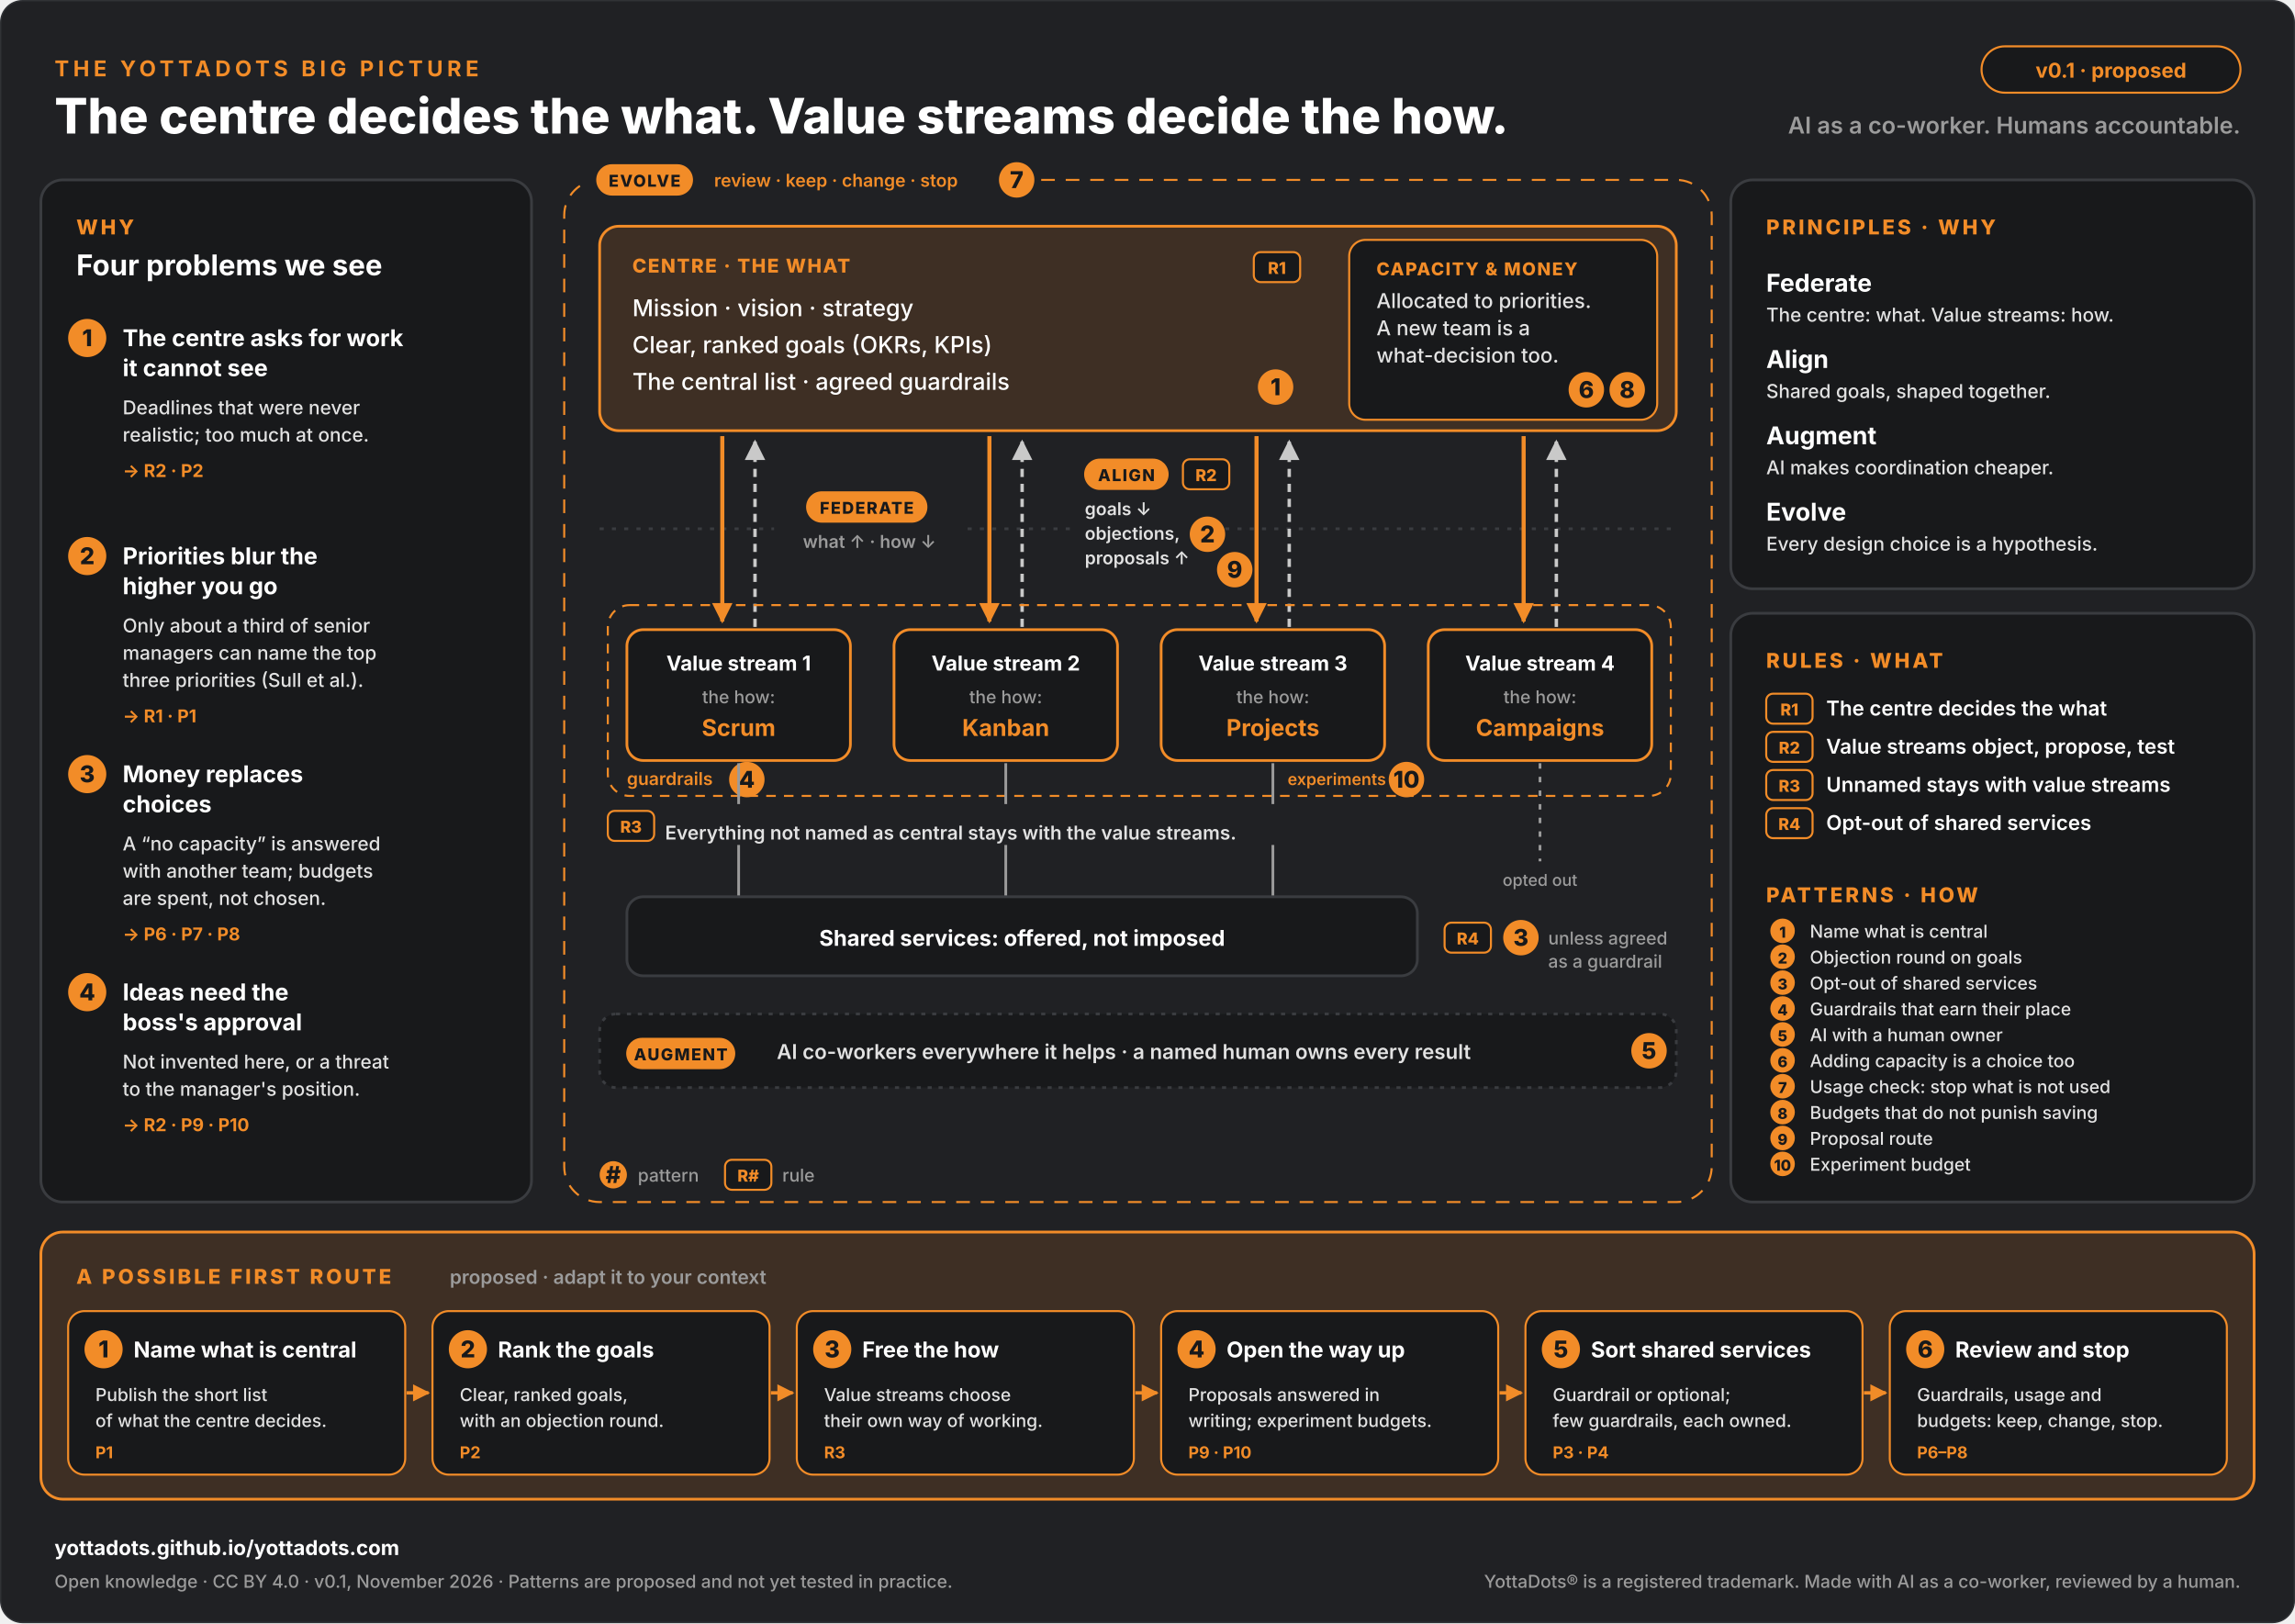
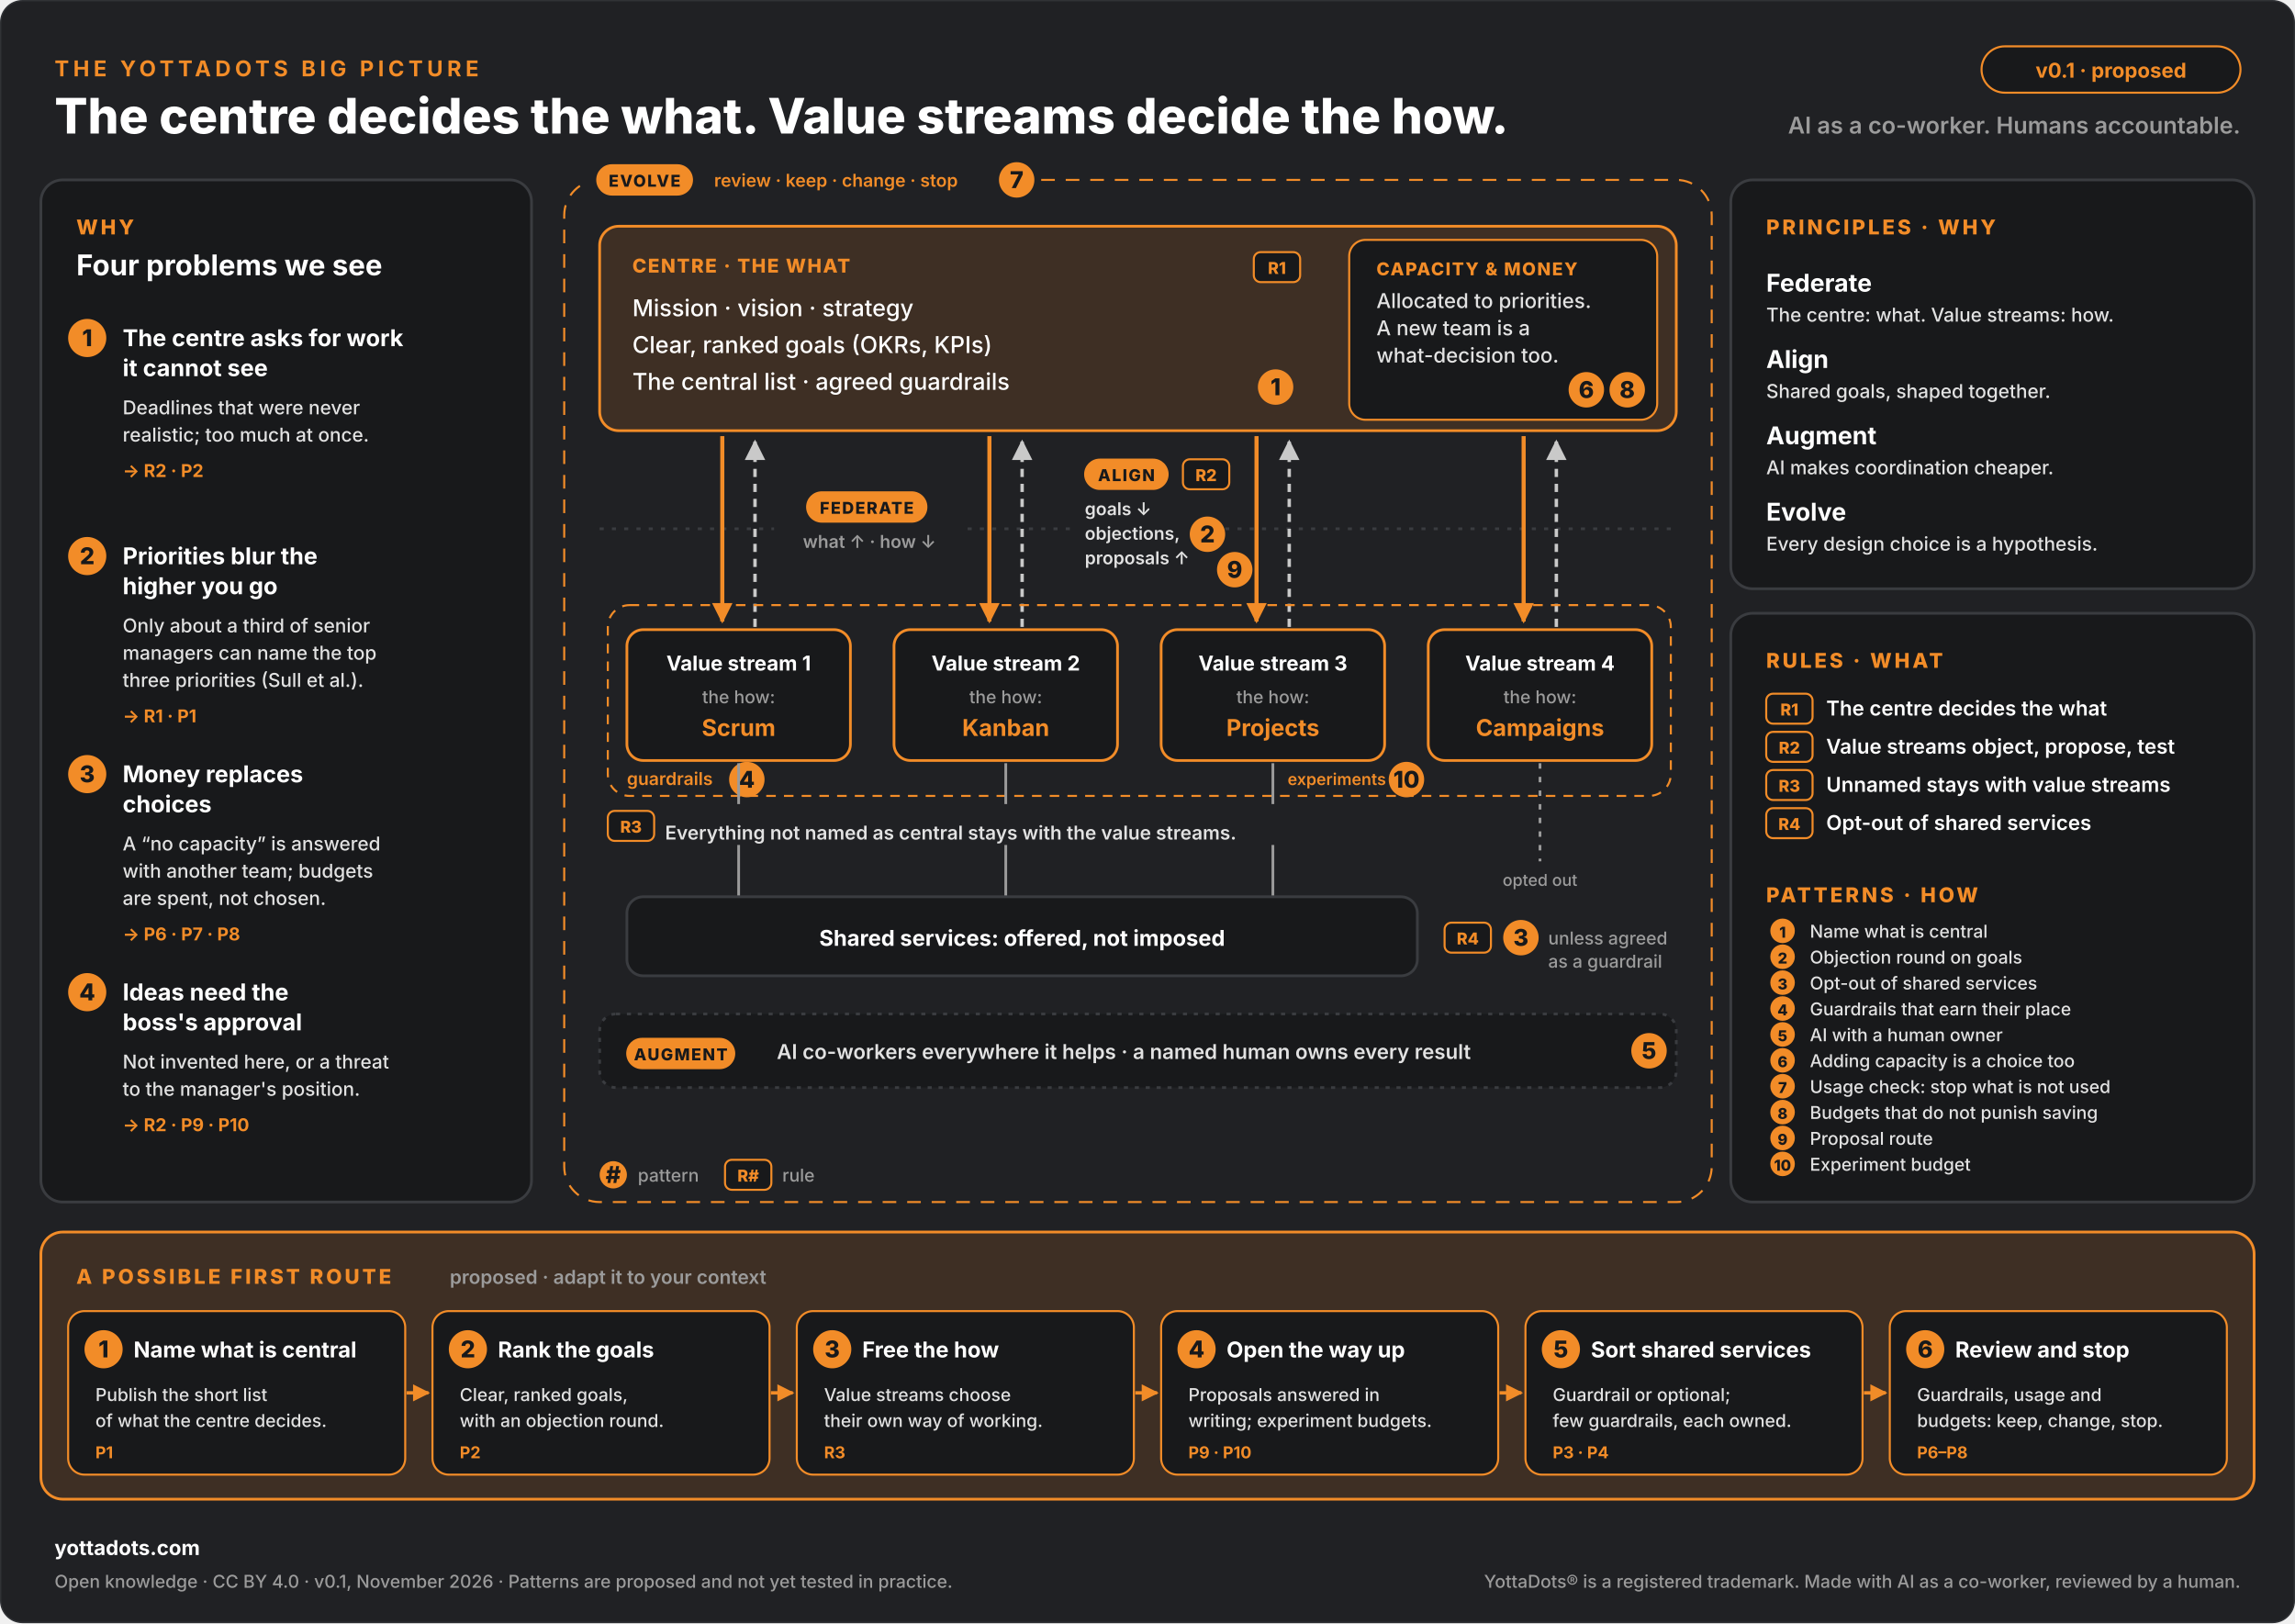
<svg xmlns="http://www.w3.org/2000/svg" viewBox="0 0 1684 1191" width="1684" height="1191" role="img" aria-labelledby="t d" font-family="Inter, ui-sans-serif, system-ui, -apple-system, 'Segoe UI', sans-serif">
  <defs>
    <marker id="arr" viewBox="0 0 10 10" refX="9" refY="5" markerWidth="6" markerHeight="6" orient="auto">
      <path d="M0,0 L10,5 L0,10 z" fill="#c9c9c9" />
    </marker>
    <marker id="arrO" viewBox="0 0 10 10" refX="9" refY="5" markerWidth="5" markerHeight="5" orient="auto">
      <path d="M0,0 L10,5 L0,10 z" fill="#f28c28" />
    </marker>
  </defs>
  <rect x="0.5" y="0.5" width="1683" height="1190" rx="16" fill="#202124" stroke="#303236" />
  <text x="40" y="56" font-size="16" fill="#f28c28" font-weight="700" text-anchor="start" letter-spacing="3">THE YOTTADOTS BIG PICTURE</text>
  <text x="40" y="98" font-size="36" fill="#ffffff" font-weight="800" text-anchor="start">The centre decides the what. Value streams decide the how.</text>
  <rect x="1454" y="34" width="190" height="34" rx="17" fill="#18191b" stroke="#f28c28" stroke-width="1.5" />
  <text x="1549" y="57" font-size="15" fill="#f28c28" font-weight="700" text-anchor="middle">v0.1 · proposed</text>
  <text x="1644" y="98" font-size="17" fill="#9b9b9b" font-weight="600" text-anchor="end">AI as a co-worker. Humans accountable.</text>
  <rect x="30" y="132" width="360" height="750" rx="16" fill="#18191b" stroke="#3a3c40" stroke-width="2" />
  <text x="56" y="172" font-size="15" fill="#f28c28" font-weight="800" text-anchor="start" letter-spacing="2">WHY</text>
  <text x="56" y="202" font-size="21" fill="#ffffff" font-weight="700" text-anchor="start">Four problems we see</text>
  <circle cx="64" cy="248" r="14" fill="#f28c28" />
  <text x="64" y="254" font-size="17" fill="#18191b" font-weight="800" text-anchor="middle">1</text>
  <text x="90" y="254" font-size="17" fill="#ffffff" font-weight="700" text-anchor="start">The centre asks for work</text>
  <text x="90" y="276" font-size="17" fill="#ffffff" font-weight="700" text-anchor="start">it cannot see</text>
  <text x="90" y="304" font-size="14" fill="#e2e2e2" font-weight="500" text-anchor="start">Deadlines that were never</text>
  <text x="90" y="324" font-size="14" fill="#e2e2e2" font-weight="500" text-anchor="start">realistic; too much at once.</text>
  <text x="90" y="350" font-size="13" fill="#f28c28" font-weight="700" text-anchor="start">→ R2 · P2</text>
  <circle cx="64" cy="408" r="14" fill="#f28c28" />
  <text x="64" y="414" font-size="17" fill="#18191b" font-weight="800" text-anchor="middle">2</text>
  <text x="90" y="414" font-size="17" fill="#ffffff" font-weight="700" text-anchor="start">Priorities blur the</text>
  <text x="90" y="436" font-size="17" fill="#ffffff" font-weight="700" text-anchor="start">higher you go</text>
  <text x="90" y="464" font-size="14" fill="#e2e2e2" font-weight="500" text-anchor="start">Only about a third of senior</text>
  <text x="90" y="484" font-size="14" fill="#e2e2e2" font-weight="500" text-anchor="start">managers can name the top</text>
  <text x="90" y="504" font-size="14" fill="#e2e2e2" font-weight="500" text-anchor="start">three priorities (Sull et al.).</text>
  <text x="90" y="530" font-size="13" fill="#f28c28" font-weight="700" text-anchor="start">→ R1 · P1</text>
  <circle cx="64" cy="568" r="14" fill="#f28c28" />
  <text x="64" y="574" font-size="17" fill="#18191b" font-weight="800" text-anchor="middle">3</text>
  <text x="90" y="574" font-size="17" fill="#ffffff" font-weight="700" text-anchor="start">Money replaces</text>
  <text x="90" y="596" font-size="17" fill="#ffffff" font-weight="700" text-anchor="start">choices</text>
  <text x="90" y="624" font-size="14" fill="#e2e2e2" font-weight="500" text-anchor="start">A “no capacity” is answered</text>
  <text x="90" y="644" font-size="14" fill="#e2e2e2" font-weight="500" text-anchor="start">with another team; budgets</text>
  <text x="90" y="664" font-size="14" fill="#e2e2e2" font-weight="500" text-anchor="start">are spent, not chosen.</text>
  <text x="90" y="690" font-size="13" fill="#f28c28" font-weight="700" text-anchor="start">→ P6 · P7 · P8</text>
  <circle cx="64" cy="728" r="14" fill="#f28c28" />
  <text x="64" y="734" font-size="17" fill="#18191b" font-weight="800" text-anchor="middle">4</text>
  <text x="90" y="734" font-size="17" fill="#ffffff" font-weight="700" text-anchor="start">Ideas need the</text>
  <text x="90" y="756" font-size="17" fill="#ffffff" font-weight="700" text-anchor="start">boss's approval</text>
  <text x="90" y="784" font-size="14" fill="#e2e2e2" font-weight="500" text-anchor="start">Not invented here, or a threat</text>
  <text x="90" y="804" font-size="14" fill="#e2e2e2" font-weight="500" text-anchor="start">to the manager's position.</text>
  <text x="90" y="830" font-size="13" fill="#f28c28" font-weight="700" text-anchor="start">→ R2 · P9 · P10</text>
  <rect x="414" y="132" width="842" height="750" rx="26" fill="none" stroke="#f28c28" stroke-width="1.5" stroke-dasharray="10 8" />
  <rect x="432" y="118" width="330" height="28" rx="6" fill="#202124" stroke="#202124" stroke-width="0" />
  <rect x="438" y="121" width="70" height="22" rx="11" fill="#f28c28" stroke="#f28c28" stroke-width="1" />
  <text x="473.0" y="137" font-size="12" fill="#18191b" font-weight="800" text-anchor="middle" letter-spacing="1">EVOLVE</text>
  <text x="524" y="137" font-size="13" fill="#f28c28" font-weight="600" text-anchor="start">review · keep · change · stop</text>
  <circle cx="746" cy="132" r="13" fill="#f28c28" />
  <text x="746" y="138" font-size="17" fill="#18191b" font-weight="800" text-anchor="middle">7</text>
  <rect x="440" y="166" width="790" height="150" rx="14" fill="rgba(242,140,40,0.14)" stroke="#f28c28" stroke-width="2" />
  <text x="464" y="200" font-size="14" fill="#f28c28" font-weight="800" text-anchor="start" letter-spacing="1">CENTRE · THE WHAT</text>
  <text x="464" y="232" font-size="17" fill="#ffffff" font-weight="500" text-anchor="start">Mission · vision · strategy</text>
  <text x="464" y="259" font-size="17" fill="#ffffff" font-weight="500" text-anchor="start">Clear, ranked goals (OKRs, KPIs)</text>
  <text x="464" y="286" font-size="17" fill="#ffffff" font-weight="500" text-anchor="start">The central list · agreed guardrails</text>
  <rect x="920" y="185" width="34" height="22" rx="5" fill="#18191b" stroke="#f28c28" stroke-width="1.5" />
  <text x="937" y="201" font-size="12" fill="#f28c28" font-weight="800" text-anchor="middle">R1</text>
  <circle cx="936" cy="284" r="13" fill="#f28c28" />
  <text x="936" y="290" font-size="17" fill="#18191b" font-weight="800" text-anchor="middle">1</text>
  <rect x="990" y="176" width="226" height="132" rx="12" fill="#18191b" stroke="#f28c28" stroke-width="1.5" />
  <text x="1010" y="202" font-size="13" fill="#f28c28" font-weight="800" text-anchor="start" letter-spacing="1">CAPACITY &amp; MONEY</text>
  <text x="1010" y="226" font-size="15" fill="#e2e2e2" font-weight="500" text-anchor="start">Allocated to priorities.</text>
  <text x="1010" y="246" font-size="15" fill="#e2e2e2" font-weight="500" text-anchor="start">A new team is a</text>
  <text x="1010" y="266" font-size="15" fill="#e2e2e2" font-weight="500" text-anchor="start">what-decision too.</text>
  <circle cx="1164" cy="286" r="13" fill="#f28c28" />
  <text x="1164" y="292" font-size="17" fill="#18191b" font-weight="800" text-anchor="middle">6</text>
  <circle cx="1194" cy="286" r="13" fill="#f28c28" />
  <text x="1194" y="292" font-size="17" fill="#18191b" font-weight="800" text-anchor="middle">8</text>
  <line x1="440" y1="388" x2="1230" y2="388" stroke="#3a3c40" stroke-width="2" stroke-dasharray="3 6" />
  <rect x="568" y="358" width="140" height="64" rx="6" fill="#202124" stroke="#202124" stroke-width="0" />
  <rect x="592" y="361" width="88" height="22" rx="11" fill="#f28c28" stroke="#f28c28" stroke-width="1" />
  <text x="636.0" y="377" font-size="12" fill="#18191b" font-weight="800" text-anchor="middle" letter-spacing="1">FEDERATE</text>
  <text x="638" y="402" font-size="13" fill="#9b9b9b" font-weight="600" text-anchor="middle">what ↑ · how ↓</text>
  <line x1="530" y1="320" x2="530" y2="456" stroke="#f28c28" stroke-width="3" marker-end="url(#arrO)" />
  <line x1="554" y1="460" x2="554" y2="324" stroke="#c9c9c9" stroke-width="2.5" marker-end="url(#arr)" stroke-dasharray="6 5" />
  <line x1="726" y1="320" x2="726" y2="456" stroke="#f28c28" stroke-width="3" marker-end="url(#arrO)" />
  <line x1="750" y1="460" x2="750" y2="324" stroke="#c9c9c9" stroke-width="2.5" marker-end="url(#arr)" stroke-dasharray="6 5" />
  <line x1="922" y1="320" x2="922" y2="456" stroke="#f28c28" stroke-width="3" marker-end="url(#arrO)" />
  <line x1="946" y1="460" x2="946" y2="324" stroke="#c9c9c9" stroke-width="2.5" marker-end="url(#arr)" stroke-dasharray="6 5" />
  <line x1="1118" y1="320" x2="1118" y2="456" stroke="#f28c28" stroke-width="3" marker-end="url(#arrO)" />
  <line x1="1142" y1="460" x2="1142" y2="324" stroke="#c9c9c9" stroke-width="2.5" marker-end="url(#arr)" stroke-dasharray="6 5" />
  <rect x="796" y="337" width="61" height="22" rx="11" fill="#f28c28" stroke="#f28c28" stroke-width="1" />
  <text x="826.5" y="353" font-size="12" fill="#18191b" font-weight="800" text-anchor="middle" letter-spacing="1">ALIGN</text>
  <rect x="790" y="365" width="86" height="56" rx="4" fill="#202124" stroke="#202124" stroke-width="0" />
  <text x="796" y="378" font-size="13" fill="#e2e2e2" font-weight="600" text-anchor="start">goals ↓</text>
  <text x="796" y="396" font-size="13" fill="#e2e2e2" font-weight="600" text-anchor="start">objections,</text>
  <text x="796" y="414" font-size="13" fill="#e2e2e2" font-weight="600" text-anchor="start">proposals ↑</text>
  <rect x="868" y="337" width="34" height="22" rx="5" fill="#18191b" stroke="#f28c28" stroke-width="1.5" />
  <text x="885" y="353" font-size="12" fill="#f28c28" font-weight="800" text-anchor="middle">R2</text>
  <circle cx="886" cy="392" r="13" fill="#f28c28" />
  <text x="886" y="398" font-size="17" fill="#18191b" font-weight="800" text-anchor="middle">2</text>
  <circle cx="906" cy="418" r="13" fill="#f28c28" />
  <text x="906" y="424" font-size="17" fill="#18191b" font-weight="800" text-anchor="middle">9</text>
  <rect x="446" y="444" width="780" height="140" rx="16" fill="none" stroke="#f28c28" stroke-width="1.5" stroke-dasharray="7 6" />
  <text x="460" y="576" font-size="13" fill="#f28c28" font-weight="600" text-anchor="start">guardrails</text>
  <circle cx="548" cy="572" r="13" fill="#f28c28" />
  <text x="548" y="578" font-size="17" fill="#18191b" font-weight="800" text-anchor="middle">4</text>
  <rect x="460" y="462" width="164" height="96" rx="12" fill="#18191b" stroke="#f28c28" stroke-width="2" />
  <text x="542" y="492" font-size="15" fill="#ffffff" font-weight="700" text-anchor="middle">Value stream 1</text>
  <text x="542" y="516" font-size="13" fill="#9b9b9b" font-weight="500" text-anchor="middle">the how:</text>
  <text x="542" y="540" font-size="17" fill="#f28c28" font-weight="700" text-anchor="middle">Scrum</text>
  <rect x="656" y="462" width="164" height="96" rx="12" fill="#18191b" stroke="#f28c28" stroke-width="2" />
  <text x="738" y="492" font-size="15" fill="#ffffff" font-weight="700" text-anchor="middle">Value stream 2</text>
  <text x="738" y="516" font-size="13" fill="#9b9b9b" font-weight="500" text-anchor="middle">the how:</text>
  <text x="738" y="540" font-size="17" fill="#f28c28" font-weight="700" text-anchor="middle">Kanban</text>
  <rect x="852" y="462" width="164" height="96" rx="12" fill="#18191b" stroke="#f28c28" stroke-width="2" />
  <text x="934" y="492" font-size="15" fill="#ffffff" font-weight="700" text-anchor="middle">Value stream 3</text>
  <text x="934" y="516" font-size="13" fill="#9b9b9b" font-weight="500" text-anchor="middle">the how:</text>
  <text x="934" y="540" font-size="17" fill="#f28c28" font-weight="700" text-anchor="middle">Projects</text>
  <rect x="1048" y="462" width="164" height="96" rx="12" fill="#18191b" stroke="#f28c28" stroke-width="2" />
  <text x="1130" y="492" font-size="15" fill="#ffffff" font-weight="700" text-anchor="middle">Value stream 4</text>
  <text x="1130" y="516" font-size="13" fill="#9b9b9b" font-weight="500" text-anchor="middle">the how:</text>
  <text x="1130" y="540" font-size="17" fill="#f28c28" font-weight="700" text-anchor="middle">Campaigns</text>
  <line x1="542" y1="560" x2="542" y2="658" stroke="#9b9b9b" stroke-width="2" />
  <line x1="738" y1="560" x2="738" y2="658" stroke="#9b9b9b" stroke-width="2" />
  <line x1="934" y1="560" x2="934" y2="658" stroke="#9b9b9b" stroke-width="2" />
  <line x1="1130" y1="560" x2="1130" y2="632" stroke="#9b9b9b" stroke-width="2" stroke-dasharray="4 6" />
  <text x="1130" y="650" font-size="12" fill="#9b9b9b" font-weight="500" text-anchor="middle">opted out</text>
  <rect x="442" y="590" width="520" height="30" rx="6" fill="#202124" stroke="#202124" stroke-width="0" />
  <circle cx="1032" cy="572" r="13" fill="#f28c28" />
  <text x="1032" y="578" font-size="17" fill="#18191b" font-weight="800" text-anchor="middle">10</text>
  <text x="1017" y="576" font-size="12" fill="#f28c28" font-weight="600" text-anchor="end">experiments</text>
  <rect x="446" y="595" width="34" height="22" rx="5" fill="#18191b" stroke="#f28c28" stroke-width="1.5" />
  <text x="463" y="611" font-size="12" fill="#f28c28" font-weight="800" text-anchor="middle">R3</text>
  <text x="488" y="616" font-size="14" fill="#e2e2e2" font-weight="600" text-anchor="start">Everything not named as central stays with the value streams.</text>
  <rect x="460" y="658" width="580" height="58" rx="12" fill="#18191b" stroke="#3a3c40" stroke-width="2" />
  <text x="750" y="694" font-size="16" fill="#ffffff" font-weight="700" text-anchor="middle">Shared services: offered, not imposed</text>
  <rect x="1060" y="677" width="34" height="22" rx="5" fill="#18191b" stroke="#f28c28" stroke-width="1.5" />
  <text x="1077" y="693" font-size="12" fill="#f28c28" font-weight="800" text-anchor="middle">R4</text>
  <circle cx="1116" cy="688" r="13" fill="#f28c28" />
  <text x="1116" y="694" font-size="17" fill="#18191b" font-weight="800" text-anchor="middle">3</text>
  <text x="1136" y="693" font-size="13" fill="#9b9b9b" font-weight="500" text-anchor="start">unless agreed</text>
  <text x="1136" y="710" font-size="13" fill="#9b9b9b" font-weight="500" text-anchor="start">as a guardrail</text>
  <rect x="440" y="744" width="790" height="54" rx="12" fill="#18191b" stroke="#3a3c40" stroke-width="2" stroke-dasharray="3 5" />
  <rect x="460" y="762" width="79" height="22" rx="11" fill="#f28c28" stroke="#f28c28" stroke-width="1" />
  <text x="499.5" y="778" font-size="12" fill="#18191b" font-weight="800" text-anchor="middle" letter-spacing="1">AUGMENT</text>
  <text x="570" y="777" font-size="15" fill="#e2e2e2" font-weight="600" text-anchor="start">AI co-workers everywhere it helps · a named human owns every result</text>
  <circle cx="1210" cy="771" r="13" fill="#f28c28" />
  <text x="1210" y="777" font-size="17" fill="#18191b" font-weight="800" text-anchor="middle">5</text>
  <circle cx="450" cy="862" r="10" fill="#f28c28" />
  <text x="450" y="868" font-size="17" fill="#18191b" font-weight="800" text-anchor="middle">#</text>
  <text x="468" y="867" font-size="13" fill="#9b9b9b" font-weight="500" text-anchor="start">pattern</text>
  <rect x="532" y="851" width="34" height="22" rx="5" fill="#18191b" stroke="#f28c28" stroke-width="1.5" />
  <text x="549" y="867" font-size="12" fill="#f28c28" font-weight="800" text-anchor="middle">R#</text>
  <text x="574" y="867" font-size="13" fill="#9b9b9b" font-weight="500" text-anchor="start">rule</text>
  <rect x="1270" y="132" width="384" height="300" rx="16" fill="#18191b" stroke="#3a3c40" stroke-width="2" />
  <text x="1296" y="172" font-size="15" fill="#f28c28" font-weight="800" text-anchor="start" letter-spacing="2">PRINCIPLES · WHY</text>
  <text x="1296" y="214" font-size="18" fill="#ffffff" font-weight="700" text-anchor="start">Federate</text>
  <text x="1296" y="236" font-size="14" fill="#e2e2e2" font-weight="500" text-anchor="start">The centre: what. Value streams: how.</text>
  <text x="1296" y="270" font-size="18" fill="#ffffff" font-weight="700" text-anchor="start">Align</text>
  <text x="1296" y="292" font-size="14" fill="#e2e2e2" font-weight="500" text-anchor="start">Shared goals, shaped together.</text>
  <text x="1296" y="326" font-size="18" fill="#ffffff" font-weight="700" text-anchor="start">Augment</text>
  <text x="1296" y="348" font-size="14" fill="#e2e2e2" font-weight="500" text-anchor="start">AI makes coordination cheaper.</text>
  <text x="1296" y="382" font-size="18" fill="#ffffff" font-weight="700" text-anchor="start">Evolve</text>
  <text x="1296" y="404" font-size="14" fill="#e2e2e2" font-weight="500" text-anchor="start">Every design choice is a hypothesis.</text>
  <rect x="1270" y="450" width="384" height="432" rx="16" fill="#18191b" stroke="#3a3c40" stroke-width="2" />
  <text x="1296" y="490" font-size="15" fill="#f28c28" font-weight="800" text-anchor="start" letter-spacing="2">RULES · WHAT</text>
  <rect x="1296" y="509" width="34" height="22" rx="5" fill="#18191b" stroke="#f28c28" stroke-width="1.5" />
  <text x="1313" y="525" font-size="12" fill="#f28c28" font-weight="800" text-anchor="middle">R1</text>
  <text x="1340" y="525" font-size="15" fill="#ffffff" font-weight="600" text-anchor="start">The centre decides the what</text>
  <rect x="1296" y="537" width="34" height="22" rx="5" fill="#18191b" stroke="#f28c28" stroke-width="1.5" />
  <text x="1313" y="553" font-size="12" fill="#f28c28" font-weight="800" text-anchor="middle">R2</text>
  <text x="1340" y="553" font-size="15" fill="#ffffff" font-weight="600" text-anchor="start">Value streams object, propose, test</text>
  <rect x="1296" y="565" width="34" height="22" rx="5" fill="#18191b" stroke="#f28c28" stroke-width="1.5" />
  <text x="1313" y="581" font-size="12" fill="#f28c28" font-weight="800" text-anchor="middle">R3</text>
  <text x="1340" y="581" font-size="15" fill="#ffffff" font-weight="600" text-anchor="start">Unnamed stays with value streams</text>
  <rect x="1296" y="593" width="34" height="22" rx="5" fill="#18191b" stroke="#f28c28" stroke-width="1.5" />
  <text x="1313" y="609" font-size="12" fill="#f28c28" font-weight="800" text-anchor="middle">R4</text>
  <text x="1340" y="609" font-size="15" fill="#ffffff" font-weight="600" text-anchor="start">Opt-out of shared services</text>
  <text x="1296" y="662" font-size="15" fill="#f28c28" font-weight="800" text-anchor="start" letter-spacing="2">PATTERNS · HOW</text>
  <circle cx="1308" cy="683" r="9" fill="#f28c28" />
  <text x="1308" y="688" font-size="11" fill="#18191b" font-weight="800" text-anchor="middle">1</text>
  <text x="1328" y="688" font-size="13" fill="#e2e2e2" font-weight="500" text-anchor="start">Name what is central</text>
  <circle cx="1308" cy="702" r="9" fill="#f28c28" />
  <text x="1308" y="707" font-size="11" fill="#18191b" font-weight="800" text-anchor="middle">2</text>
  <text x="1328" y="707" font-size="13" fill="#e2e2e2" font-weight="500" text-anchor="start">Objection round on goals</text>
  <circle cx="1308" cy="721" r="9" fill="#f28c28" />
  <text x="1308" y="726" font-size="11" fill="#18191b" font-weight="800" text-anchor="middle">3</text>
  <text x="1328" y="726" font-size="13" fill="#e2e2e2" font-weight="500" text-anchor="start">Opt-out of shared services</text>
  <circle cx="1308" cy="740" r="9" fill="#f28c28" />
  <text x="1308" y="745" font-size="11" fill="#18191b" font-weight="800" text-anchor="middle">4</text>
  <text x="1328" y="745" font-size="13" fill="#e2e2e2" font-weight="500" text-anchor="start">Guardrails that earn their place</text>
  <circle cx="1308" cy="759" r="9" fill="#f28c28" />
  <text x="1308" y="764" font-size="11" fill="#18191b" font-weight="800" text-anchor="middle">5</text>
  <text x="1328" y="764" font-size="13" fill="#e2e2e2" font-weight="500" text-anchor="start">AI with a human owner</text>
  <circle cx="1308" cy="778" r="9" fill="#f28c28" />
  <text x="1308" y="783" font-size="11" fill="#18191b" font-weight="800" text-anchor="middle">6</text>
  <text x="1328" y="783" font-size="13" fill="#e2e2e2" font-weight="500" text-anchor="start">Adding capacity is a choice too</text>
  <circle cx="1308" cy="797" r="9" fill="#f28c28" />
  <text x="1308" y="802" font-size="11" fill="#18191b" font-weight="800" text-anchor="middle">7</text>
  <text x="1328" y="802" font-size="13" fill="#e2e2e2" font-weight="500" text-anchor="start">Usage check: stop what is not used</text>
  <circle cx="1308" cy="816" r="9" fill="#f28c28" />
  <text x="1308" y="821" font-size="11" fill="#18191b" font-weight="800" text-anchor="middle">8</text>
  <text x="1328" y="821" font-size="13" fill="#e2e2e2" font-weight="500" text-anchor="start">Budgets that do not punish saving</text>
  <circle cx="1308" cy="835" r="9" fill="#f28c28" />
  <text x="1308" y="840" font-size="11" fill="#18191b" font-weight="800" text-anchor="middle">9</text>
  <text x="1328" y="840" font-size="13" fill="#e2e2e2" font-weight="500" text-anchor="start">Proposal route</text>
  <circle cx="1308" cy="854" r="9" fill="#f28c28" />
  <text x="1308" y="859" font-size="11" fill="#18191b" font-weight="800" text-anchor="middle">10</text>
  <text x="1328" y="859" font-size="13" fill="#e2e2e2" font-weight="500" text-anchor="start">Experiment budget</text>
  <rect x="30" y="904" width="1624" height="196" rx="16" fill="rgba(242,140,40,0.14)" stroke="#f28c28" stroke-width="2" />
  <text x="56" y="942" font-size="15" fill="#f28c28" font-weight="800" text-anchor="start" letter-spacing="2">A POSSIBLE FIRST ROUTE</text>
  <text x="330" y="942" font-size="14" fill="#9b9b9b" font-weight="600" text-anchor="start">proposed · adapt it to your context</text>
  <rect x="50.0" y="962" width="247.333" height="120" rx="12" fill="#18191b" stroke="#f28c28" stroke-width="1.5" />
  <circle cx="76.0" cy="990" r="14" fill="#f28c28" />
  <text x="76.0" y="996" font-size="17" fill="#18191b" font-weight="800" text-anchor="middle">1</text>
  <text x="98.0" y="996" font-size="16" fill="#ffffff" font-weight="700" text-anchor="start">Name what is central</text>
  <text x="70.0" y="1028" font-size="13" fill="#e2e2e2" font-weight="500" text-anchor="start">Publish the short list</text>
  <text x="70.0" y="1047" font-size="13" fill="#e2e2e2" font-weight="500" text-anchor="start">of what the centre decides.</text>
  <text x="70.0" y="1070" font-size="12" fill="#f28c28" font-weight="700" text-anchor="start">P1</text>
  <line x1="298.333" y1="1022" x2="314.333" y2="1022" stroke="#f28c28" stroke-width="2.5" marker-end="url(#arrO)" />
  <rect x="317.333" y="962" width="247.333" height="120" rx="12" fill="#18191b" stroke="#f28c28" stroke-width="1.5" />
  <circle cx="343.333" cy="990" r="14" fill="#f28c28" />
  <text x="343.333" y="996" font-size="17" fill="#18191b" font-weight="800" text-anchor="middle">2</text>
  <text x="365.333" y="996" font-size="16" fill="#ffffff" font-weight="700" text-anchor="start">Rank the goals</text>
  <text x="337.333" y="1028" font-size="13" fill="#e2e2e2" font-weight="500" text-anchor="start">Clear, ranked goals,</text>
  <text x="337.333" y="1047" font-size="13" fill="#e2e2e2" font-weight="500" text-anchor="start">with an objection round.</text>
  <text x="337.333" y="1070" font-size="12" fill="#f28c28" font-weight="700" text-anchor="start">P2</text>
  <line x1="565.667" y1="1022" x2="581.667" y2="1022" stroke="#f28c28" stroke-width="2.5" marker-end="url(#arrO)" />
  <rect x="584.667" y="962" width="247.333" height="120" rx="12" fill="#18191b" stroke="#f28c28" stroke-width="1.5" />
  <circle cx="610.667" cy="990" r="14" fill="#f28c28" />
  <text x="610.667" y="996" font-size="17" fill="#18191b" font-weight="800" text-anchor="middle">3</text>
  <text x="632.667" y="996" font-size="16" fill="#ffffff" font-weight="700" text-anchor="start">Free the how</text>
  <text x="604.667" y="1028" font-size="13" fill="#e2e2e2" font-weight="500" text-anchor="start">Value streams choose</text>
  <text x="604.667" y="1047" font-size="13" fill="#e2e2e2" font-weight="500" text-anchor="start">their own way of working.</text>
  <text x="604.667" y="1070" font-size="12" fill="#f28c28" font-weight="700" text-anchor="start">R3</text>
  <line x1="833" y1="1022" x2="849" y2="1022" stroke="#f28c28" stroke-width="2.5" marker-end="url(#arrO)" />
  <rect x="852" y="962" width="247.333" height="120" rx="12" fill="#18191b" stroke="#f28c28" stroke-width="1.5" />
  <circle cx="878" cy="990" r="14" fill="#f28c28" />
  <text x="878" y="996" font-size="17" fill="#18191b" font-weight="800" text-anchor="middle">4</text>
  <text x="900" y="996" font-size="16" fill="#ffffff" font-weight="700" text-anchor="start">Open the way up</text>
  <text x="872" y="1028" font-size="13" fill="#e2e2e2" font-weight="500" text-anchor="start">Proposals answered in</text>
  <text x="872" y="1047" font-size="13" fill="#e2e2e2" font-weight="500" text-anchor="start">writing; experiment budgets.</text>
  <text x="872" y="1070" font-size="12" fill="#f28c28" font-weight="700" text-anchor="start">P9 · P10</text>
  <line x1="1100.333" y1="1022" x2="1116.333" y2="1022" stroke="#f28c28" stroke-width="2.5" marker-end="url(#arrO)" />
  <rect x="1119.333" y="962" width="247.333" height="120" rx="12" fill="#18191b" stroke="#f28c28" stroke-width="1.5" />
  <circle cx="1145.333" cy="990" r="14" fill="#f28c28" />
  <text x="1145.333" y="996" font-size="17" fill="#18191b" font-weight="800" text-anchor="middle">5</text>
  <text x="1167.333" y="996" font-size="16" fill="#ffffff" font-weight="700" text-anchor="start">Sort shared services</text>
  <text x="1139.333" y="1028" font-size="13" fill="#e2e2e2" font-weight="500" text-anchor="start">Guardrail or optional;</text>
  <text x="1139.333" y="1047" font-size="13" fill="#e2e2e2" font-weight="500" text-anchor="start">few guardrails, each owned.</text>
  <text x="1139.333" y="1070" font-size="12" fill="#f28c28" font-weight="700" text-anchor="start">P3 · P4</text>
  <line x1="1367.667" y1="1022" x2="1383.667" y2="1022" stroke="#f28c28" stroke-width="2.5" marker-end="url(#arrO)" />
  <rect x="1386.667" y="962" width="247.333" height="120" rx="12" fill="#18191b" stroke="#f28c28" stroke-width="1.5" />
  <circle cx="1412.667" cy="990" r="14" fill="#f28c28" />
  <text x="1412.667" y="996" font-size="17" fill="#18191b" font-weight="800" text-anchor="middle">6</text>
  <text x="1434.667" y="996" font-size="16" fill="#ffffff" font-weight="700" text-anchor="start">Review and stop</text>
  <text x="1406.667" y="1028" font-size="13" fill="#e2e2e2" font-weight="500" text-anchor="start">Guardrails, usage and</text>
  <text x="1406.667" y="1047" font-size="13" fill="#e2e2e2" font-weight="500" text-anchor="start">budgets: keep, change, stop.</text>
  <text x="1406.667" y="1070" font-size="12" fill="#f28c28" font-weight="700" text-anchor="start">P6–P8</text>
-   <text x="40" y="1141" font-size="15" fill="#ffffff" font-weight="700" text-anchor="start">yottadots.github.io/yottadots.com</text>
+   <text x="40" y="1141" font-size="15" fill="#ffffff" font-weight="700" text-anchor="start">yottadots.com</text>
  <text x="40" y="1165" font-size="13" fill="#9b9b9b" font-weight="500" text-anchor="start">Open knowledge · CC BY 4.0 · v0.1, November 2026 · Patterns are proposed and not yet tested in practice.</text>
  <text x="1644" y="1165" font-size="13" fill="#9b9b9b" font-weight="500" text-anchor="end">YottaDots® is a registered trademark. Made with AI as a co-worker, reviewed by a human.</text>
</svg>
